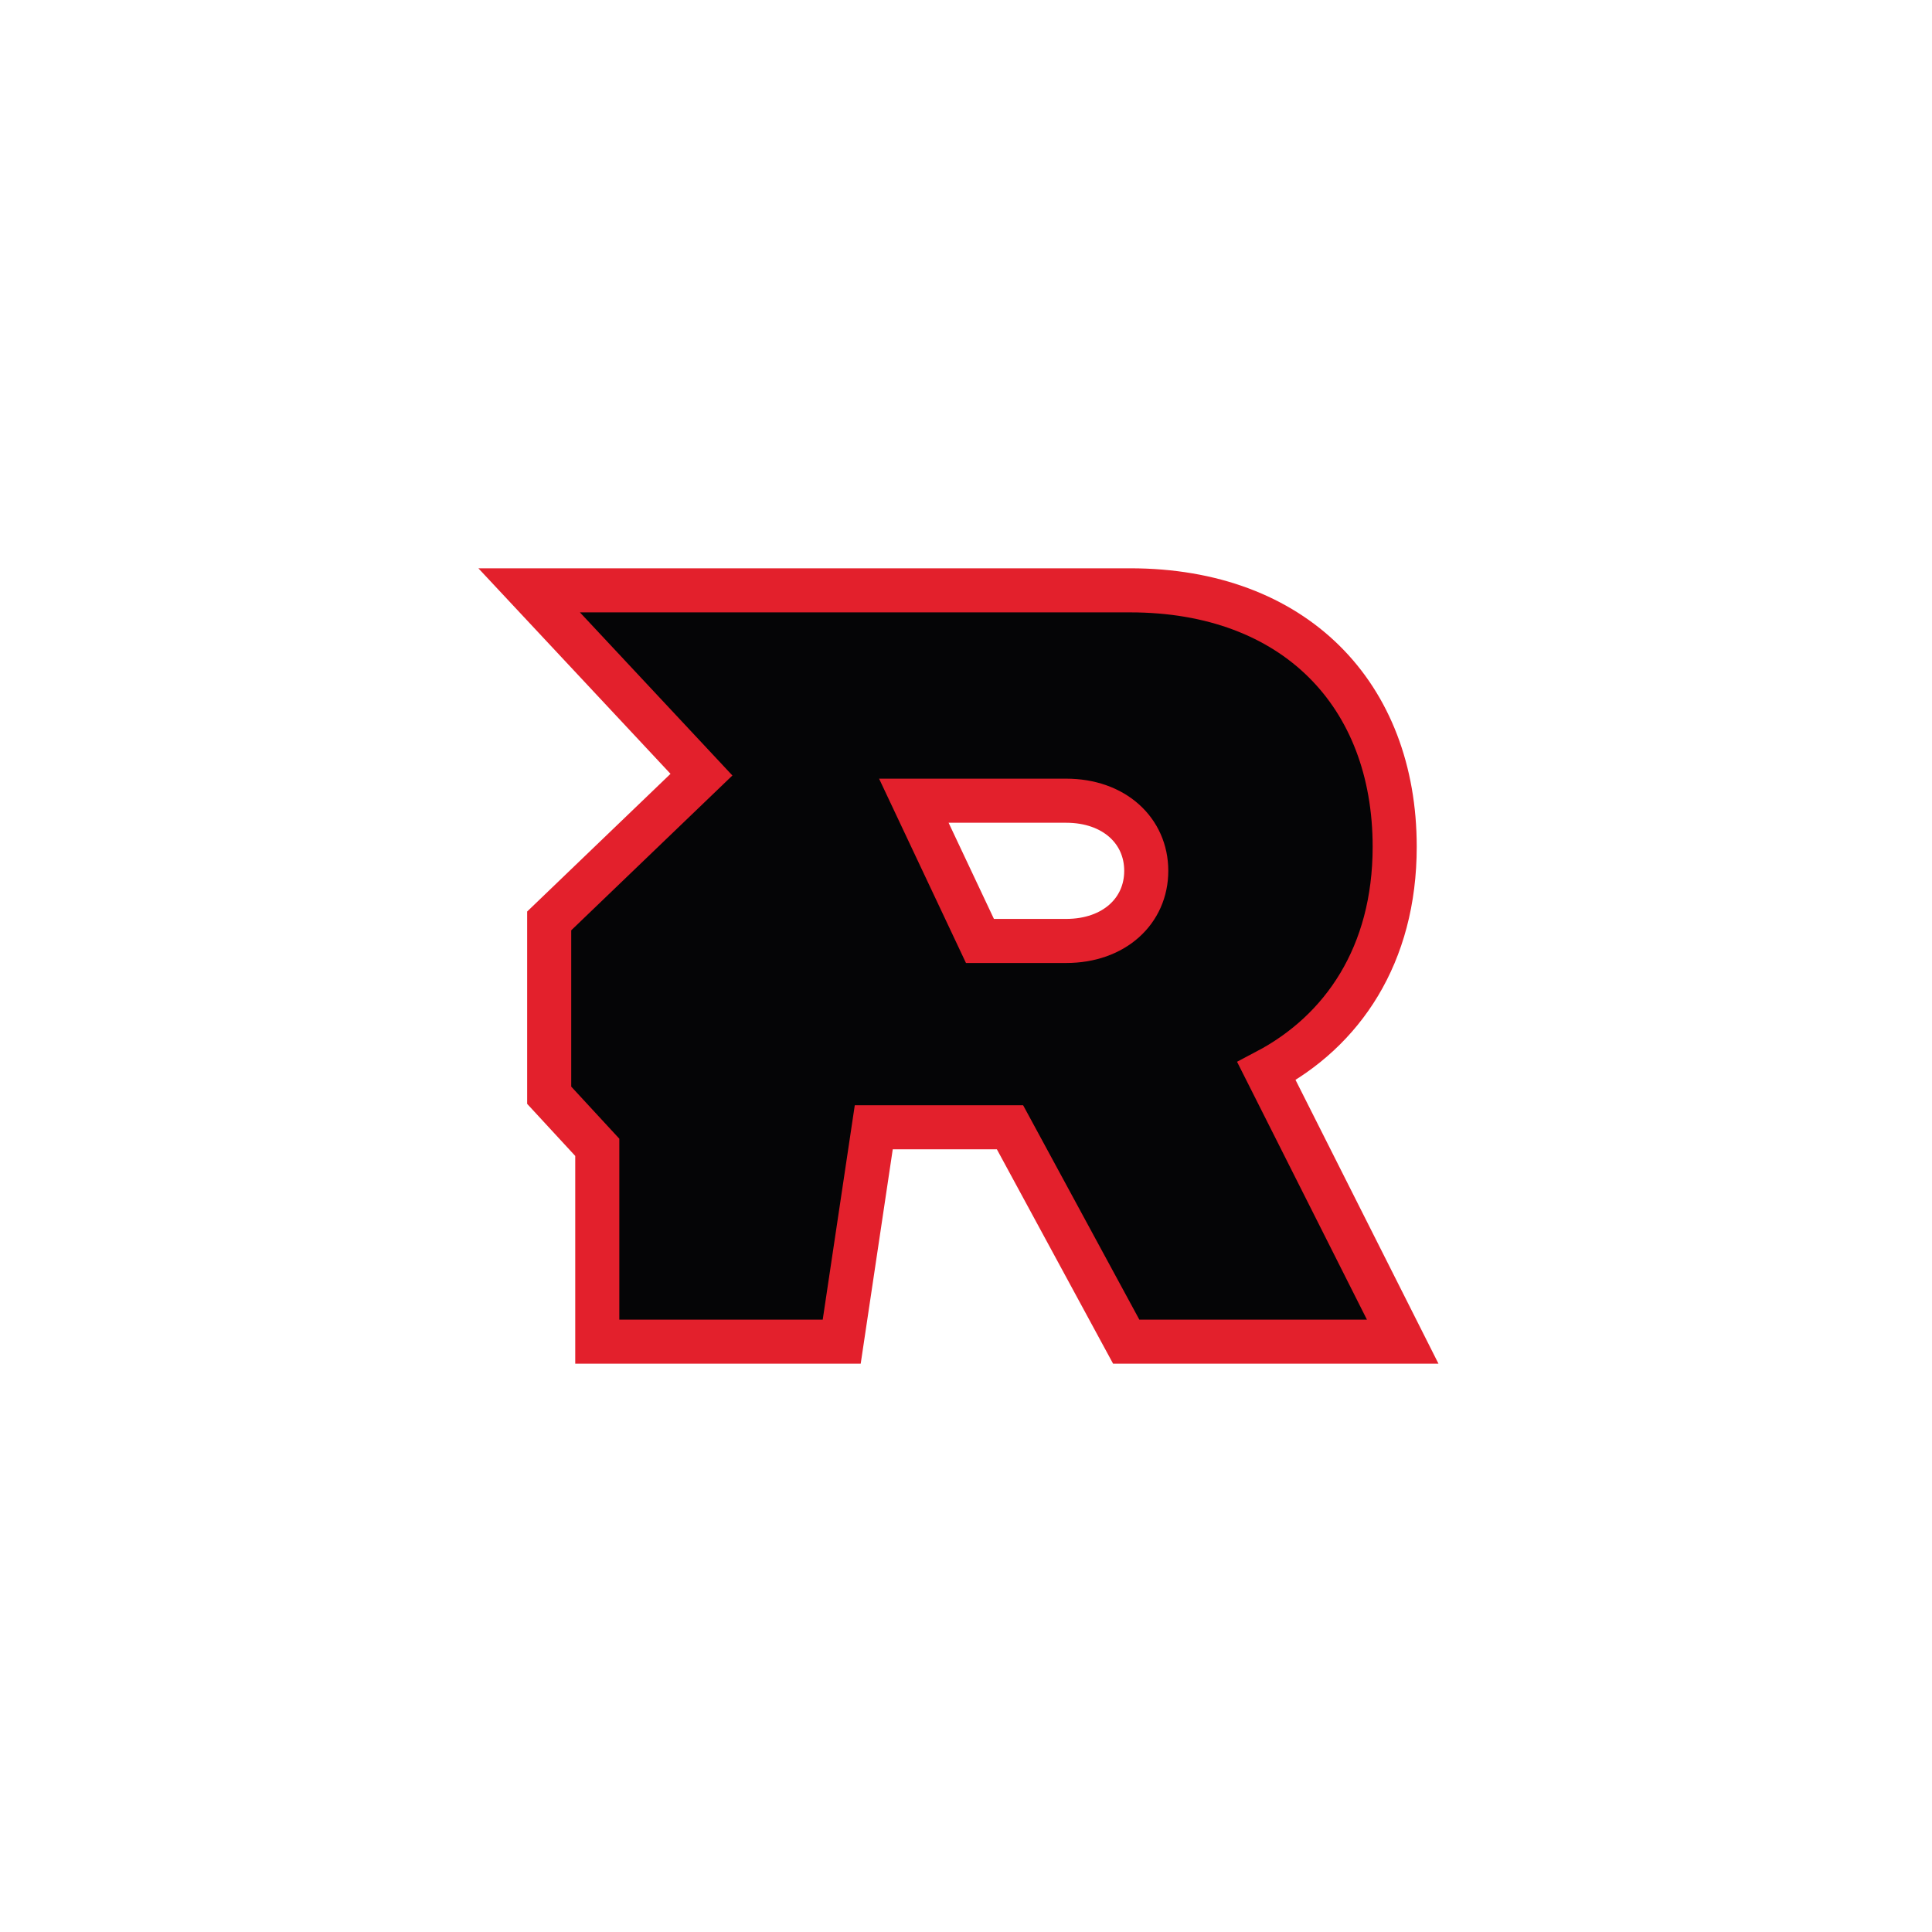
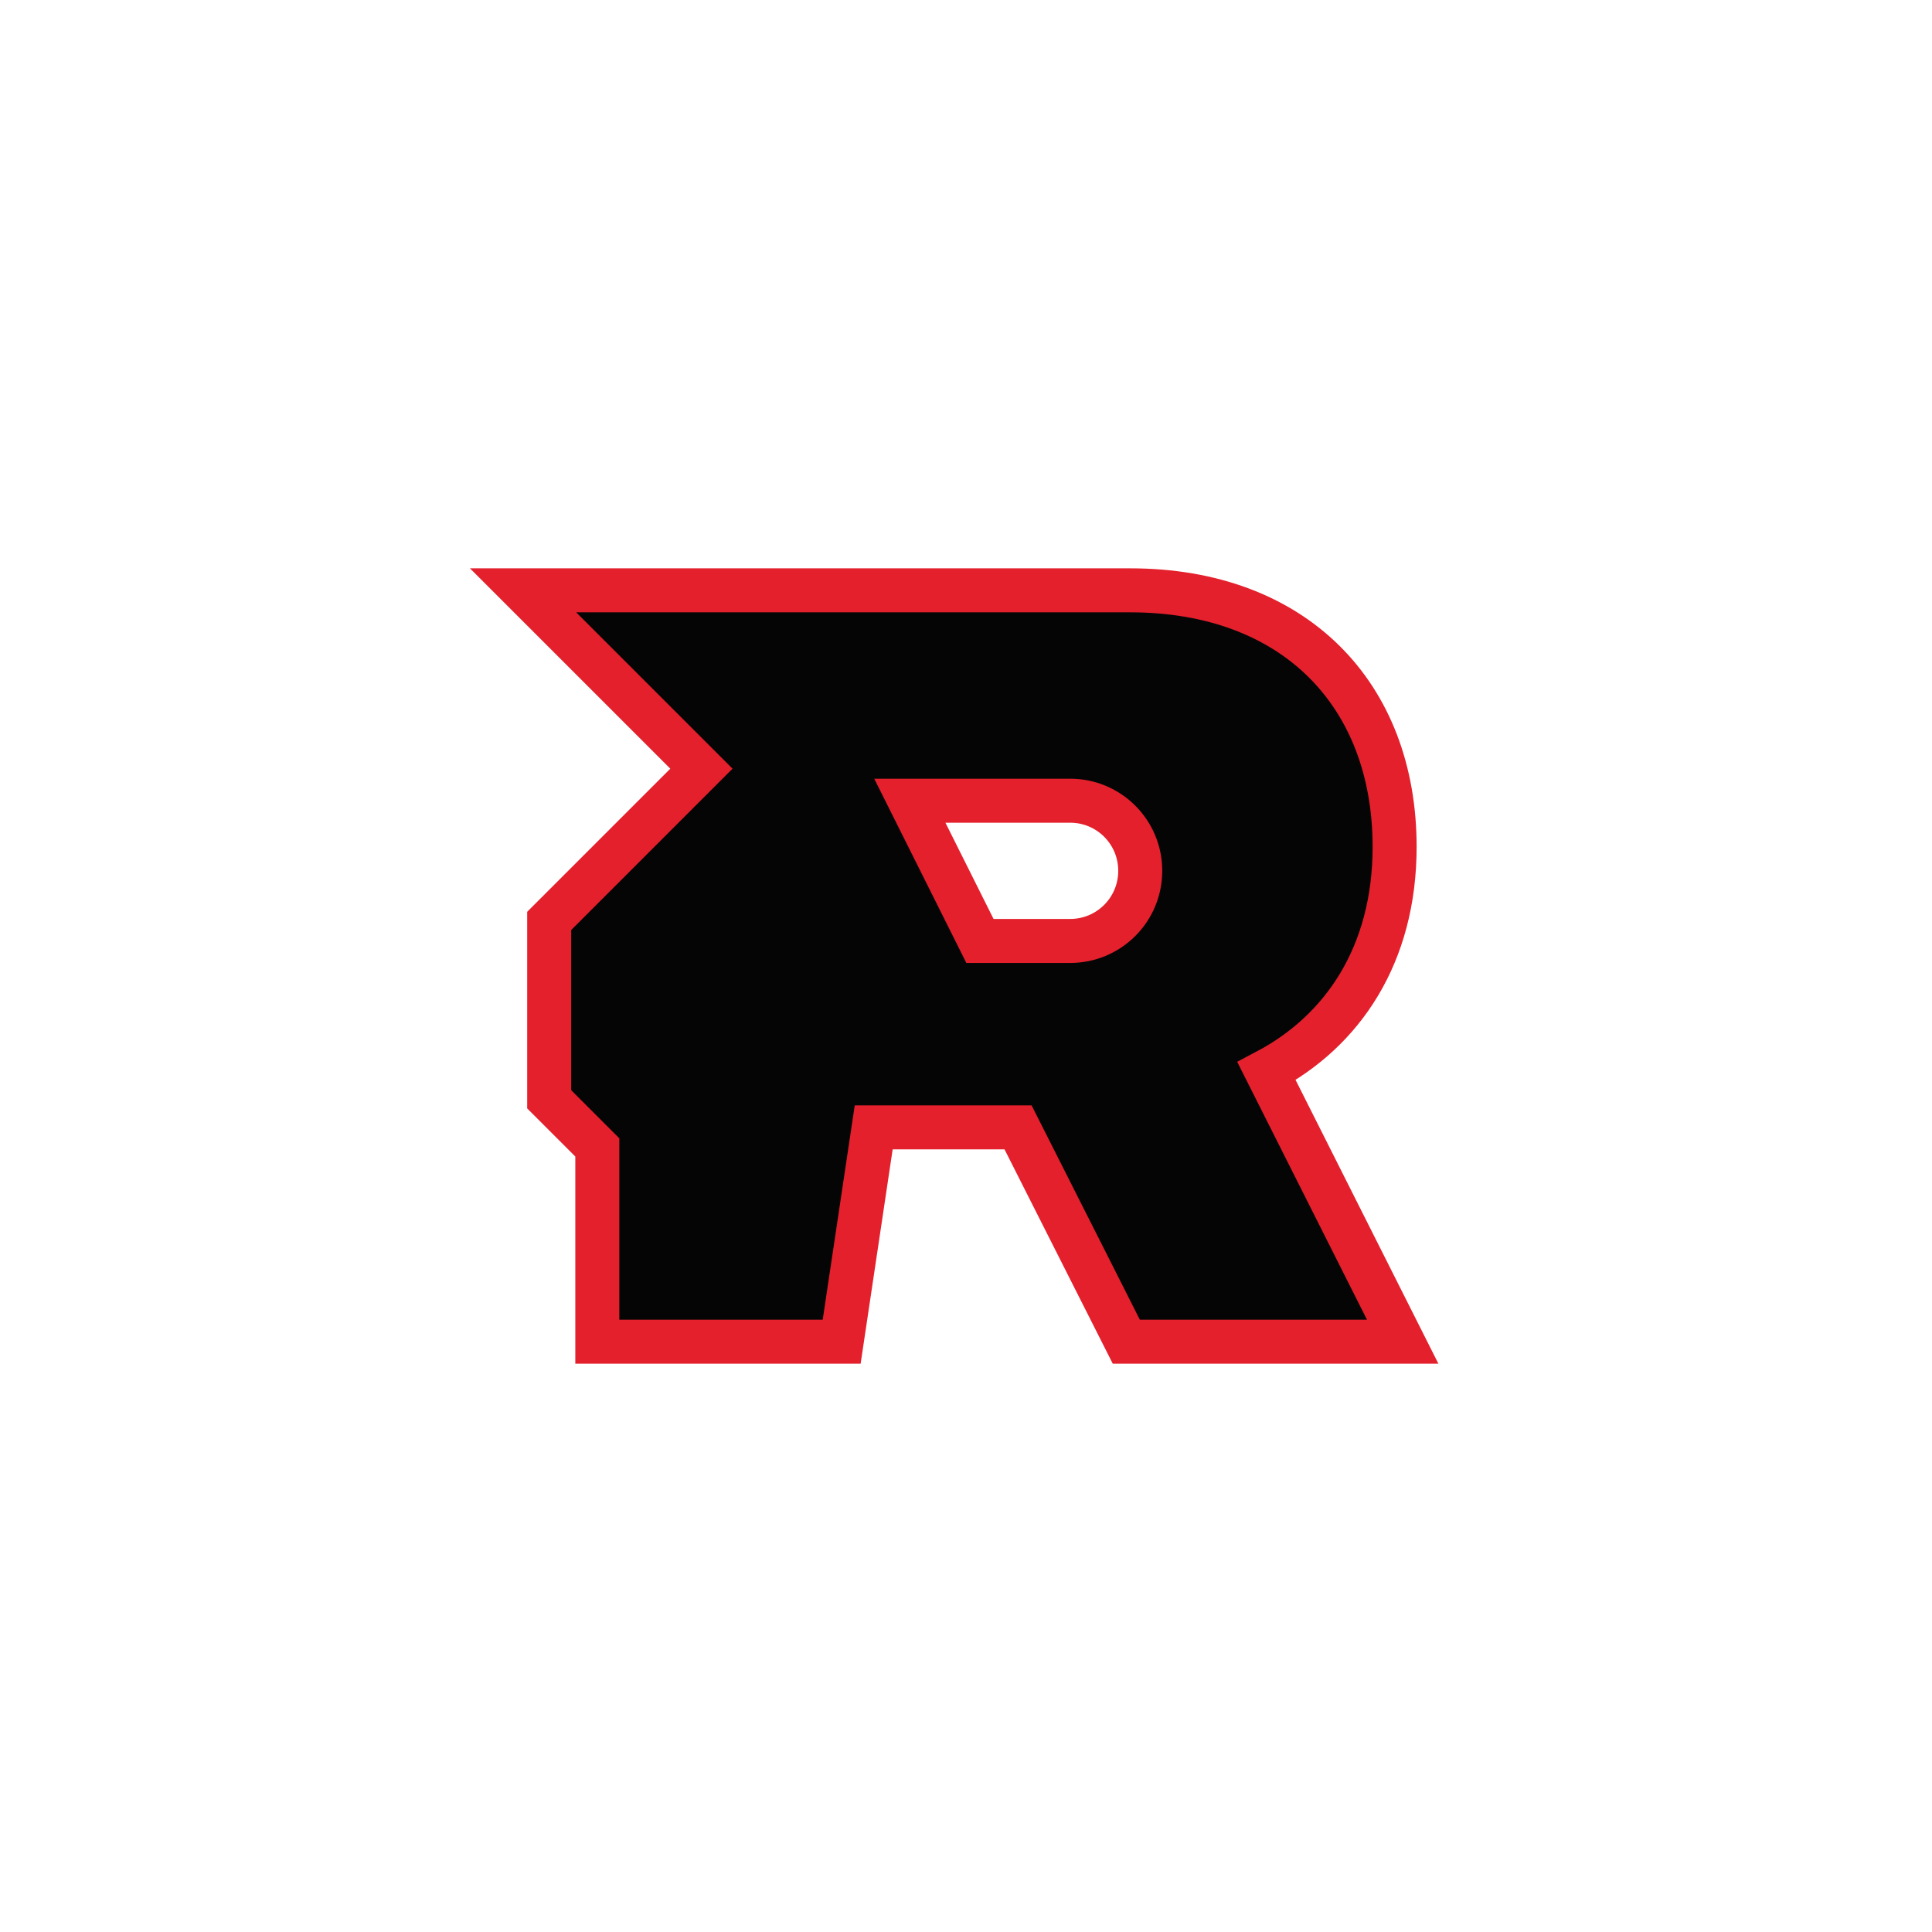
- <svg xmlns="http://www.w3.org/2000/svg" viewBox="0 0 108 108">
-   <g transform="translate(9.42 10.6) scale(0.112)">
-     <path fill="#050506" fill-rule="evenodd" stroke="#E3202C" stroke-width="22" stroke-linejoin="miter" d="M180 200 L480 200 C562 200 612 252 612 328 C612 382 586 420 548 440 L616 575 L478 575 L420 468 L352 468 L336 575 L214 575 L214 478 L190 452 L190 365 L266 292 Z M372 305 L448 305 C472 305 488 320 488 340 C488 360 472 375 448 375 L405 375 Z" />
-   </g>
+ <svg xmlns="http://www.w3.org/2000/svg" viewBox="0 0 108 108" role="img" aria-label="R3D — marca (refinada)">
+   <path fill="#050506" fill-rule="evenodd" stroke="#E3202C" stroke-width="2.46" stroke-linejoin="miter" stroke-linecap="round" d="M29.24 33L63.18 33C72.36 33 77.96 38.82 77.96 47.34C77.96 53.38 75.05 57.64 70.8 59.88L78.41 75L62.96 75L56.91 63.02L48.84 63.02L47.05 75L33.39 75L33.39 64.14L30.7 61.45L30.7 51.48L39.21 42.97ZM50.86 44.76L59.82 44.76C61.99 44.76 63.74 46.51 63.74 48.68C63.74 50.85 61.99 52.6 59.82 52.6L54.78 52.6Z" />
</svg>
